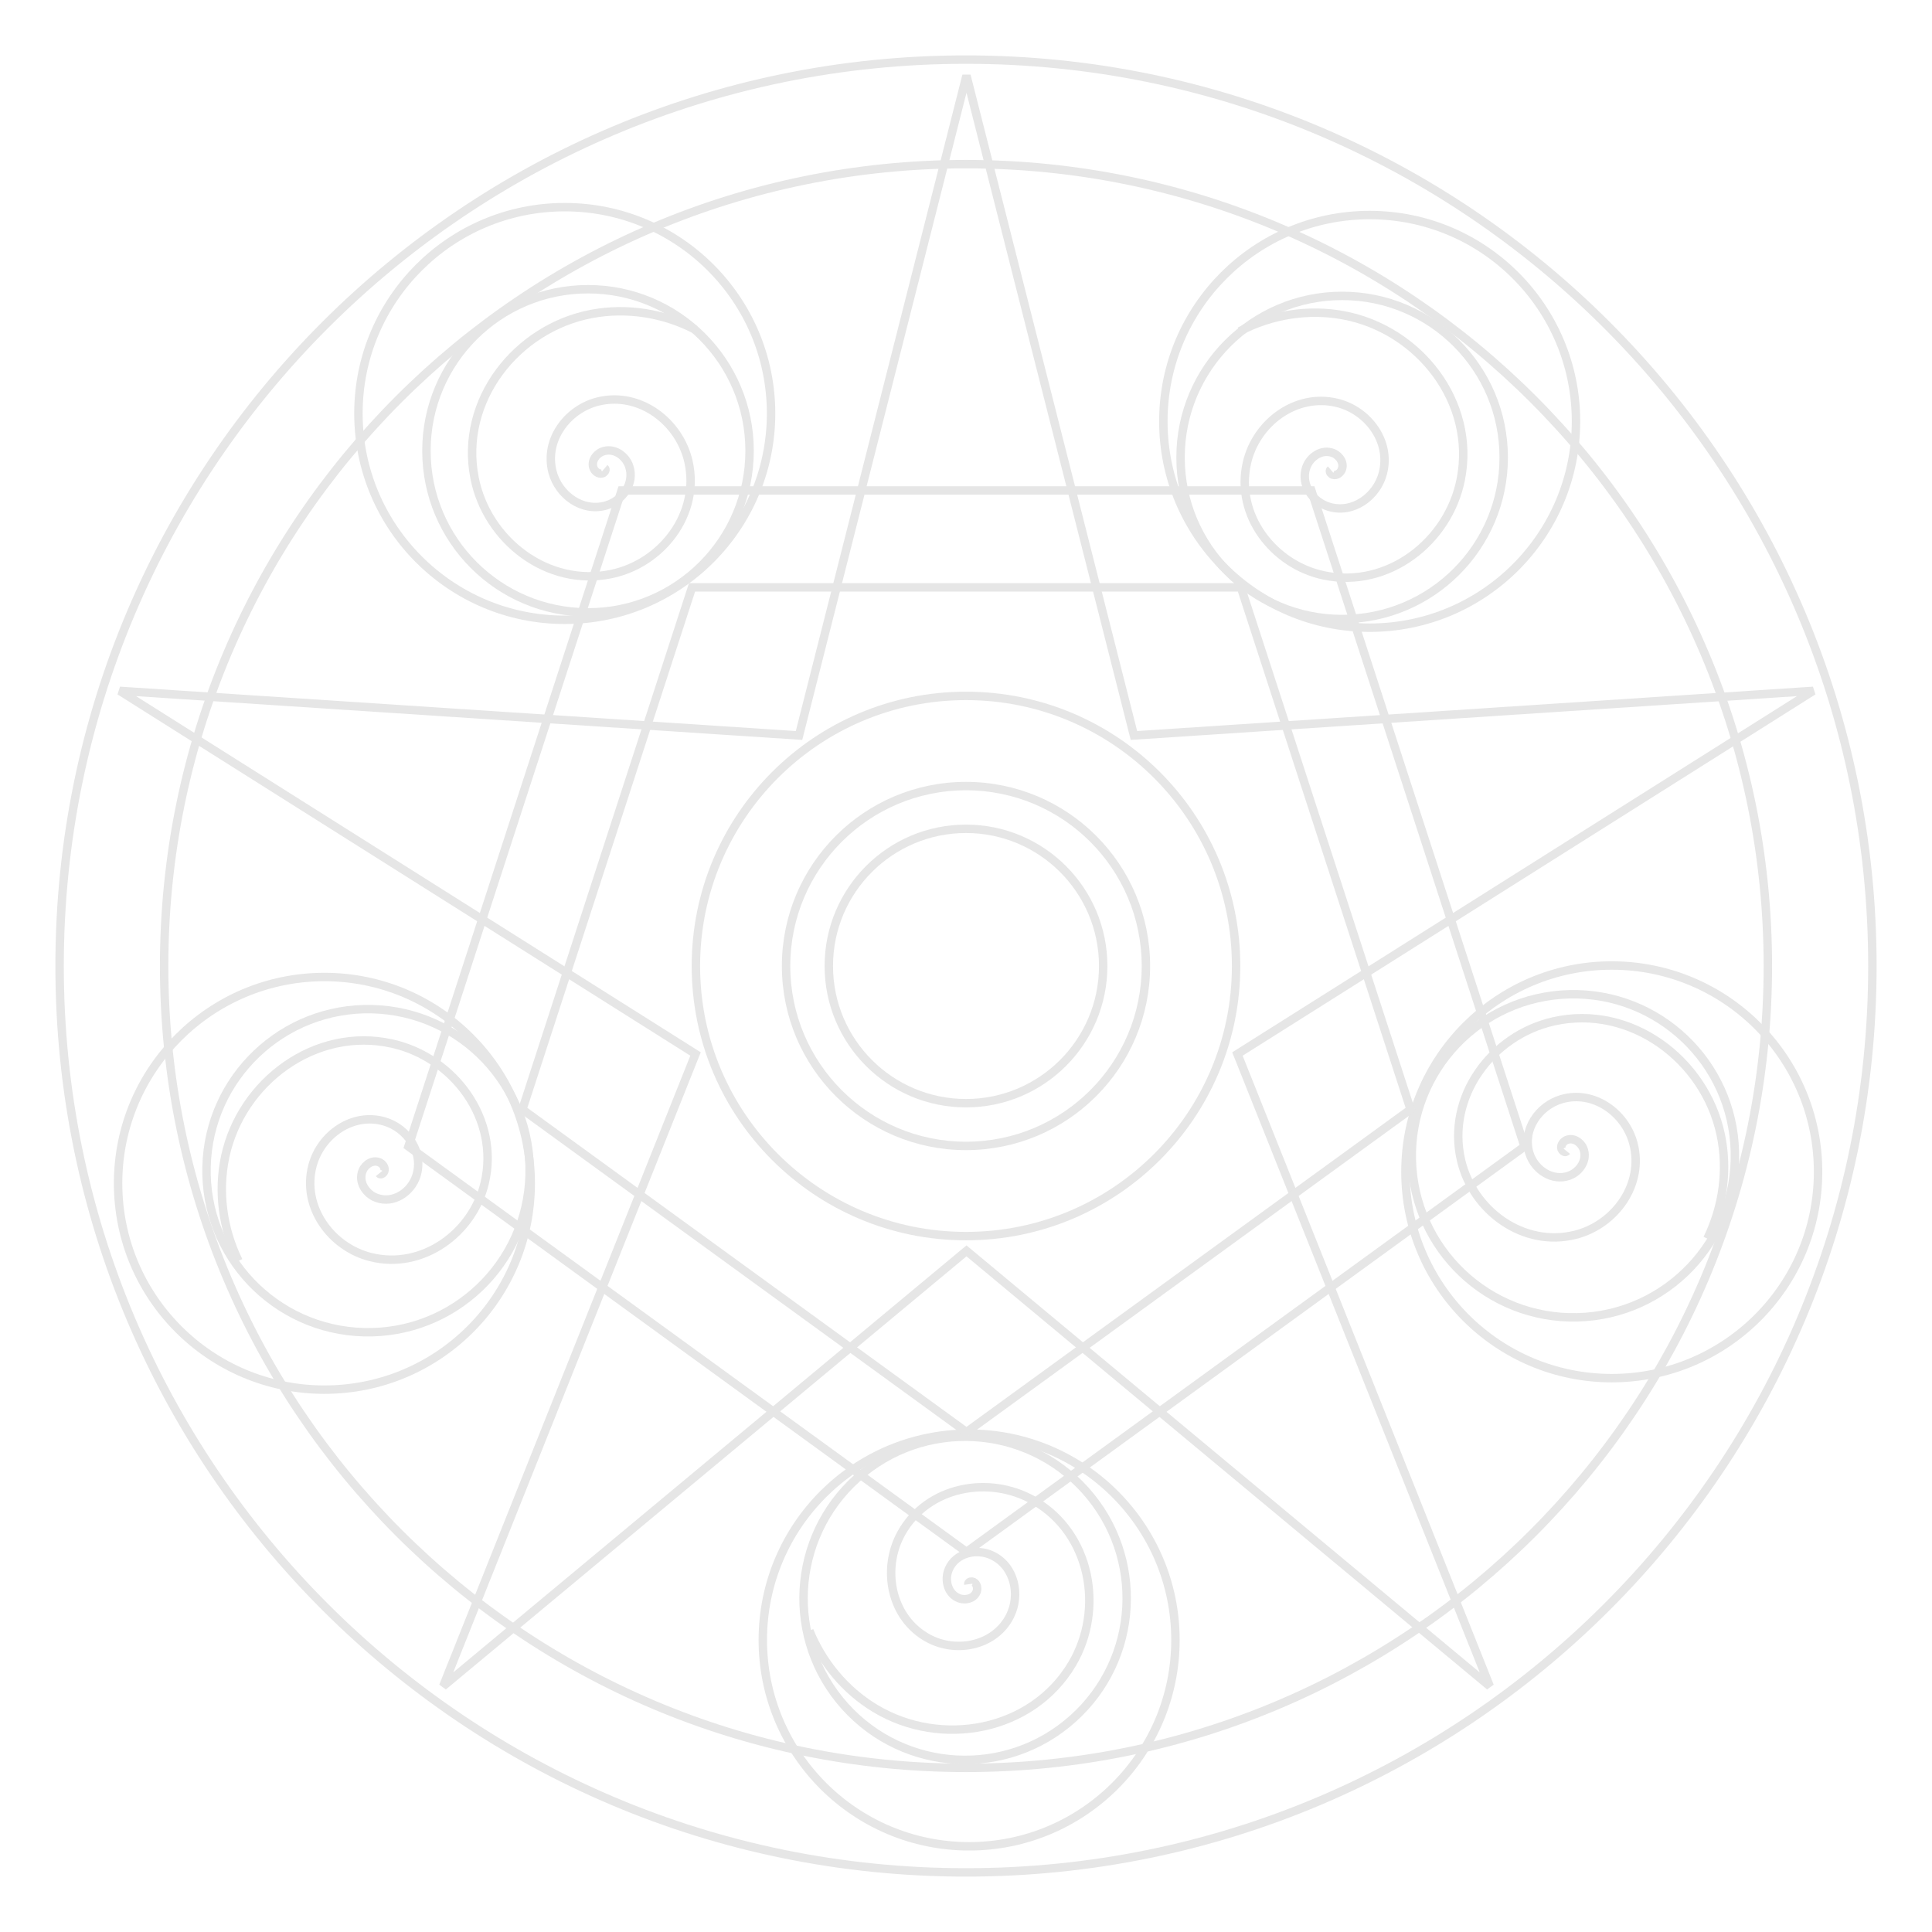
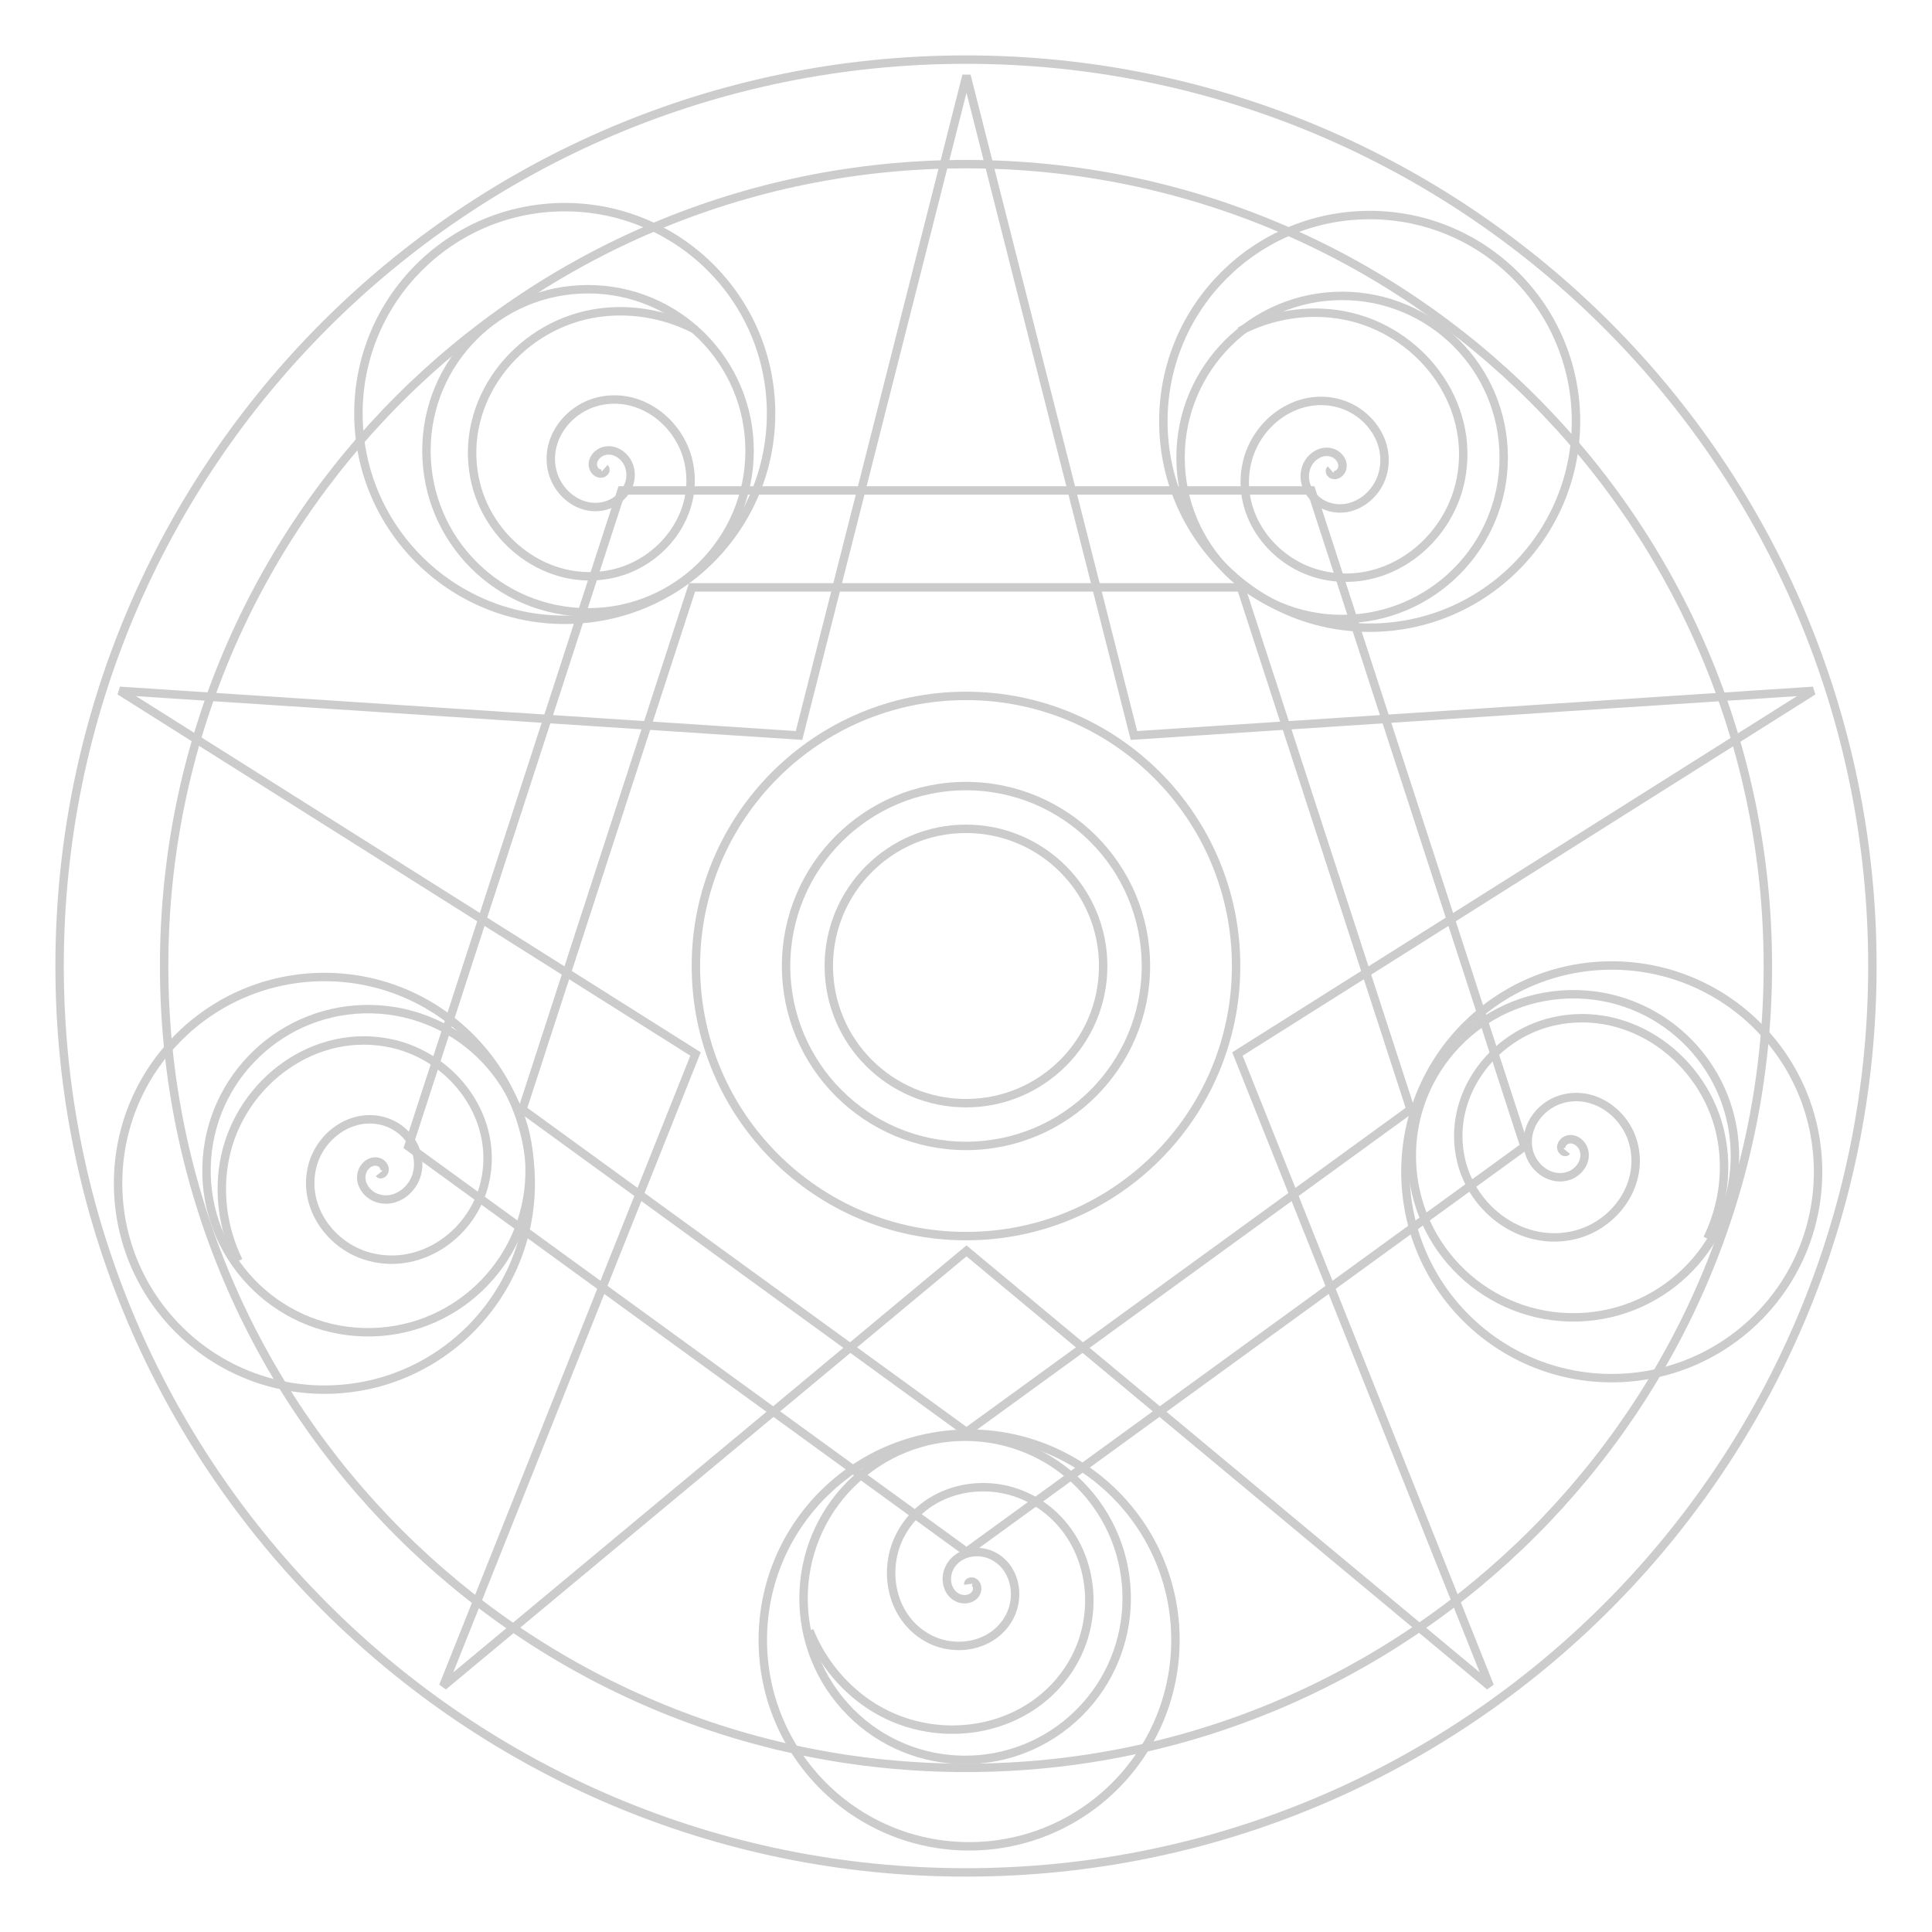
<svg xmlns="http://www.w3.org/2000/svg" width="128.206mm" height="128.206mm" viewBox="0 0 128.206 128.206" version="1.1" id="svg5">
  <defs id="defs2" />
  <g id="layer1" transform="translate(-76.20057,-11.56775)">
    <g id="g65351" transform="matrix(0.9852231,0,0,0.9852231,-64.83202,-39.31146)" style="display:inline">
-       <text xml:space="preserve" style="font-size:11.091px;line-height:1.25;font-family:Mulish;-inkscape-font-specification:Mulish;display:inline;fill:#000000;stroke-width:0.567;stroke:#e6e6e6;stroke-miterlimit:4;stroke-dasharray:none;stroke-opacity:1" x="168.747" y="35.308" id="text10227">
-         <tspan id="tspan10225" style="fill:#000000;stroke-width:0.567;stroke:#e6e6e6;stroke-miterlimit:4;stroke-dasharray:none;stroke-opacity:1" x="168.747" y="35.308"> </tspan>
+       <text xml:space="preserve" style="font-size:11.091px;line-height:1.25;font-family:Mulish;-inkscape-font-specification:Mulish;display:inline;fill:#000000;stroke-width:0.567;stroke:#cccccc;stroke-miterlimit:4;stroke-dasharray:none;stroke-opacity:1" x="168.747" y="35.308" id="text10227">
+         <tspan id="tspan10225" style="fill:#000000;stroke-width:0.567;stroke:#cccccc;stroke-miterlimit:4;stroke-dasharray:none;stroke-opacity:1" x="168.747" y="35.308"> </tspan>
      </text>
-       <circle style="display:inline;fill:none;stroke:#e6e6e6;stroke-width:0.567;stroke-miterlimit:4;stroke-dasharray:none;stroke-opacity:0.996" id="circle972" cx="208.212" cy="116.707" r="9.24" />
-       <circle style="display:inline;fill:none;stroke:#e6e6e6;stroke-width:0.567;stroke-miterlimit:4;stroke-dasharray:none;stroke-opacity:0.996" id="circle1162" cx="208.212" cy="116.707" r="12.118" />
-       <circle style="display:inline;fill:none;stroke:#e6e6e6;stroke-width:0.567;stroke-miterlimit:4;stroke-dasharray:none;stroke-opacity:0.996" id="circle1164" cx="208.212" cy="116.707" r="18.193" />
-       <path style="display:inline;opacity:1;fill:none;stroke:#e6e6e6;stroke-width:3.706;stroke-miterlimit:4;stroke-dasharray:none;stroke-opacity:1" id="path1274" transform="matrix(0.0695064,-0.136414,0.136414,0.0695064,111.2005,134.2923)" d="M 207.912,329.925 507.633,282.454 645.399,552.836 430.823,767.412 160.441,629.646 Z" />
-       <circle style="display:inline;fill:none;stroke:#e6e6e6;stroke-width:0.567;stroke-miterlimit:4;stroke-dasharray:none;stroke-opacity:1" id="circle2257" cx="135.713" cy="-245.786" r="10.883" transform="rotate(88.55933)" />
-       <path style="display:inline;opacity:1;fill:none;fill-rule:evenodd;stroke:#e6e6e6;stroke-width:3.789;stroke-miterlimit:4;stroke-dasharray:none;stroke-opacity:1" id="path2259" transform="matrix(-0.05402762,-0.1396673,0.1396673,-0.05402762,221.1301,175.2889)" d="m 220.763,282.644 c -0.448,-0.782 0.435,-1.59 1.124,-1.77 1.883,-0.493 3.392,1.38 3.591,3.067 0.407,3.454 -2.94,5.961 -6.105,6.071 -5.521,0.192 -9.332,-5.15 -9.232,-10.291 0.157,-8.1 8.035,-13.531 15.667,-13.093 11.207,0.643 18.579,11.615 17.668,22.265 -1.271,14.853 -15.906,24.496 -30.115,22.971 -19.05,-2.044 -31.297,-20.925 -29.016,-39.242 2.965,-23.806 26.684,-38.998 49.669,-35.813 29.129,4.036 47.612,33.196 43.373,61.415 -5.262,35.028 -40.472,57.151 -74.499,51.705 -15.924,-2.548 -30.663,-10.677 -41.58,-22.508" />
-       <circle style="display:inline;fill:none;stroke:#e6e6e6;stroke-width:0.567;stroke-miterlimit:4;stroke-dasharray:none;stroke-opacity:1" id="circle2261" cx="126.23" cy="171.167" r="10.883" transform="matrix(-0.02514173,0.9996839,0.9996839,0.02514173,0,0)" />
-       <path style="display:inline;opacity:1;fill:none;fill-rule:evenodd;stroke:#e6e6e6;stroke-width:3.789;stroke-miterlimit:4;stroke-dasharray:none;stroke-opacity:1" id="path2263" transform="matrix(0.05402762,-0.1396673,-0.1396673,-0.05402762,196.2286,176.7889)" d="m 220.763,282.644 c -0.448,-0.782 0.435,-1.59 1.124,-1.77 1.883,-0.493 3.392,1.38 3.591,3.067 0.407,3.454 -2.94,5.961 -6.105,6.071 -5.521,0.192 -9.332,-5.15 -9.232,-10.291 0.157,-8.1 8.035,-13.531 15.667,-13.093 11.207,0.643 18.579,11.615 17.668,22.265 -1.271,14.853 -15.906,24.496 -30.115,22.971 -19.05,-2.044 -31.297,-20.925 -29.016,-39.242 2.965,-23.806 26.684,-38.998 49.669,-35.813 29.129,4.036 47.612,33.196 43.373,61.415 -5.262,35.028 -40.472,57.151 -74.499,51.705 -15.924,-2.548 -30.663,-10.677 -41.58,-22.508" />
-       <path style="display:inline;opacity:1;fill:none;stroke:#e6e6e6;stroke-width:2.442;stroke-miterlimit:4;stroke-dasharray:none;stroke-opacity:1" id="path2469" transform="matrix(0.1054641,0.2069848,0.2069848,-0.1054641,60.99682,89.93439)" d="M 207.912,329.925 377.52,430.868 507.633,282.454 l -43.591,192.499 181.357,77.882 -196.548,18.028 -18.028,196.548 -77.882,-181.357 -192.499,43.591 148.414,-130.113 z" />
-       <g id="g4499" transform="matrix(-0.5767282,0,0,0.5767282,318.1616,39.07678)" style="display:inline;stroke:#e6e6e6;stroke-width:0.984;stroke-miterlimit:4;stroke-dasharray:none;stroke-opacity:1">
-         <g id="g59134" transform="translate(1.157562,1.511261)" style="stroke:#e6e6e6;stroke-width:0.984;stroke-miterlimit:4;stroke-dasharray:none;stroke-opacity:1">
-           <g id="g2255" transform="matrix(0.98139,0,0,0.98139,2.741246,1.280983)" style="display:inline;stroke:#e6e6e6;stroke-width:1.002;stroke-miterlimit:4;stroke-dasharray:none;stroke-opacity:1">
-             <circle style="fill:none;stroke:#e6e6e6;stroke-width:1.002;stroke-miterlimit:4;stroke-dasharray:none;stroke-opacity:1" id="circle2249" cx="145.526" cy="73.795" r="19.228" />
-             <path style="fill:none;fill-rule:evenodd;stroke:#e6e6e6;stroke-width:3.789;stroke-miterlimit:4;stroke-dasharray:none;stroke-opacity:1" id="path2251" transform="matrix(-0.249086,0.0892217,-0.0892217,-0.249086,227.107,125.9393)" d="m 220.763,282.644 c -0.448,-0.782 0.435,-1.59 1.124,-1.77 1.883,-0.493 3.392,1.38 3.591,3.067 0.407,3.454 -2.94,5.961 -6.105,6.071 -5.521,0.192 -9.332,-5.15 -9.232,-10.291 0.157,-8.1 8.035,-13.531 15.667,-13.093 11.207,0.643 18.579,11.615 17.668,22.265 -1.271,14.853 -15.906,24.496 -30.115,22.971 -19.05,-2.044 -31.297,-20.925 -29.016,-39.242 2.965,-23.806 26.684,-38.998 49.669,-35.813 29.129,4.036 47.612,33.196 43.373,61.415 -5.262,35.028 -40.472,57.151 -74.499,51.705 -15.924,-2.548 -30.663,-10.677 -41.58,-22.508" />
+       <circle style="display:inline;fill:none;stroke:#cccccc;stroke-width:0.567;stroke-miterlimit:4;stroke-dasharray:none;stroke-opacity:0.996" id="circle972" cx="208.212" cy="116.707" r="9.24" />
+       <circle style="display:inline;fill:none;stroke:#cccccc;stroke-width:0.567;stroke-miterlimit:4;stroke-dasharray:none;stroke-opacity:0.996" id="circle1162" cx="208.212" cy="116.707" r="12.118" />
+       <circle style="display:inline;fill:none;stroke:#cccccc;stroke-width:0.567;stroke-miterlimit:4;stroke-dasharray:none;stroke-opacity:0.996" id="circle1164" cx="208.212" cy="116.707" r="18.193" />
+       <path style="display:inline;opacity:1;fill:none;stroke:#cccccc;stroke-width:3.706;stroke-miterlimit:4;stroke-dasharray:none;stroke-opacity:1" id="path1274" transform="matrix(0.0695064,-0.136414,0.136414,0.0695064,111.2005,134.2923)" d="M 207.912,329.925 507.633,282.454 645.399,552.836 430.823,767.412 160.441,629.646 Z" />
+       <circle style="display:inline;fill:none;stroke:#cccccc;stroke-width:0.567;stroke-miterlimit:4;stroke-dasharray:none;stroke-opacity:1" id="circle2257" cx="135.713" cy="-245.786" r="10.883" transform="rotate(88.55933)" />
+       <path style="display:inline;opacity:1;fill:none;fill-rule:evenodd;stroke:#cccccc;stroke-width:3.789;stroke-miterlimit:4;stroke-dasharray:none;stroke-opacity:1" id="path2259" transform="matrix(-0.05402762,-0.1396673,0.1396673,-0.05402762,221.1301,175.2889)" d="m 220.763,282.644 c -0.448,-0.782 0.435,-1.59 1.124,-1.77 1.883,-0.493 3.392,1.38 3.591,3.067 0.407,3.454 -2.94,5.961 -6.105,6.071 -5.521,0.192 -9.332,-5.15 -9.232,-10.291 0.157,-8.1 8.035,-13.531 15.667,-13.093 11.207,0.643 18.579,11.615 17.668,22.265 -1.271,14.853 -15.906,24.496 -30.115,22.971 -19.05,-2.044 -31.297,-20.925 -29.016,-39.242 2.965,-23.806 26.684,-38.998 49.669,-35.813 29.129,4.036 47.612,33.196 43.373,61.415 -5.262,35.028 -40.472,57.151 -74.499,51.705 -15.924,-2.548 -30.663,-10.677 -41.58,-22.508" />
+       <circle style="display:inline;fill:none;stroke:#cccccc;stroke-width:0.567;stroke-miterlimit:4;stroke-dasharray:none;stroke-opacity:1" id="circle2261" cx="126.23" cy="171.167" r="10.883" transform="matrix(-0.02514173,0.9996839,0.9996839,0.02514173,0,0)" />
+       <path style="display:inline;opacity:1;fill:none;fill-rule:evenodd;stroke:#cccccc;stroke-width:3.789;stroke-miterlimit:4;stroke-dasharray:none;stroke-opacity:1" id="path2263" transform="matrix(0.05402762,-0.1396673,-0.1396673,-0.05402762,196.2286,176.7889)" d="m 220.763,282.644 c -0.448,-0.782 0.435,-1.59 1.124,-1.77 1.883,-0.493 3.392,1.38 3.591,3.067 0.407,3.454 -2.94,5.961 -6.105,6.071 -5.521,0.192 -9.332,-5.15 -9.232,-10.291 0.157,-8.1 8.035,-13.531 15.667,-13.093 11.207,0.643 18.579,11.615 17.668,22.265 -1.271,14.853 -15.906,24.496 -30.115,22.971 -19.05,-2.044 -31.297,-20.925 -29.016,-39.242 2.965,-23.806 26.684,-38.998 49.669,-35.813 29.129,4.036 47.612,33.196 43.373,61.415 -5.262,35.028 -40.472,57.151 -74.499,51.705 -15.924,-2.548 -30.663,-10.677 -41.58,-22.508" />
+       <path style="display:inline;opacity:1;fill:none;stroke:#cccccc;stroke-width:2.442;stroke-miterlimit:4;stroke-dasharray:none;stroke-opacity:1" id="path2469" transform="matrix(0.1054641,0.2069848,0.2069848,-0.1054641,60.99682,89.93439)" d="M 207.912,329.925 377.52,430.868 507.633,282.454 l -43.591,192.499 181.357,77.882 -196.548,18.028 -18.028,196.548 -77.882,-181.357 -192.499,43.591 148.414,-130.113 z" />
+       <g id="g4499" transform="matrix(-0.5767282,0,0,0.5767282,318.1616,39.07678)" style="display:inline;stroke:#cccccc;stroke-width:0.984;stroke-miterlimit:4;stroke-dasharray:none;stroke-opacity:1">
+         <g id="g59134" transform="translate(1.157562,1.511261)" style="stroke:#cccccc;stroke-width:0.984;stroke-miterlimit:4;stroke-dasharray:none;stroke-opacity:1">
+           <g id="g2255" transform="matrix(0.98139,0,0,0.98139,2.741246,1.280983)" style="display:inline;stroke:#cccccc;stroke-width:1.002;stroke-miterlimit:4;stroke-dasharray:none;stroke-opacity:1">
+             <circle style="fill:none;stroke:#cccccc;stroke-width:1.002;stroke-miterlimit:4;stroke-dasharray:none;stroke-opacity:1" id="circle2249" cx="145.526" cy="73.795" r="19.228" />
+             <path style="fill:none;fill-rule:evenodd;stroke:#cccccc;stroke-width:3.789;stroke-miterlimit:4;stroke-dasharray:none;stroke-opacity:1" id="path2251" transform="matrix(-0.249086,0.0892217,-0.0892217,-0.249086,227.107,125.9393)" d="m 220.763,282.644 c -0.448,-0.782 0.435,-1.59 1.124,-1.77 1.883,-0.493 3.392,1.38 3.591,3.067 0.407,3.454 -2.94,5.961 -6.105,6.071 -5.521,0.192 -9.332,-5.15 -9.232,-10.291 0.157,-8.1 8.035,-13.531 15.667,-13.093 11.207,0.643 18.579,11.615 17.668,22.265 -1.271,14.853 -15.906,24.496 -30.115,22.971 -19.05,-2.044 -31.297,-20.925 -29.016,-39.242 2.965,-23.806 26.684,-38.998 49.669,-35.813 29.129,4.036 47.612,33.196 43.373,61.415 -5.262,35.028 -40.472,57.151 -74.499,51.705 -15.924,-2.548 -30.663,-10.677 -41.58,-22.508" />
          </g>
-           <circle style="fill:none;stroke:#e6e6e6;stroke-width:0.984;stroke-miterlimit:4;stroke-dasharray:none;stroke-opacity:1" id="circle4495" cx="142.342" cy="69.487" r="24.096" />
+           <circle style="fill:none;stroke:#cccccc;stroke-width:0.984;stroke-miterlimit:4;stroke-dasharray:none;stroke-opacity:1" id="circle4495" cx="142.342" cy="69.487" r="24.096" />
        </g>
-         <g id="g59125" transform="translate(0.356283,-0.1496645)" style="stroke:#e6e6e6;stroke-width:0.984;stroke-miterlimit:4;stroke-dasharray:none;stroke-opacity:1">
-           <circle style="display:inline;fill:none;stroke:#e6e6e6;stroke-width:0.575;stroke-miterlimit:4;stroke-dasharray:none;stroke-opacity:1" id="path1298" cx="169.722" cy="93.923" r="11.032" transform="matrix(-1.710465,0,0,1.710465,524.7345,-86.06756)" />
-           <path style="display:inline;opacity:1;fill:none;fill-rule:evenodd;stroke:#e6e6e6;stroke-width:3.789;stroke-miterlimit:4;stroke-dasharray:none;stroke-opacity:1" id="path1437" transform="matrix(0.2444505,0.08756127,0.08756127,-0.2444505,153.759,126.3722)" d="m 220.763,282.644 c -0.448,-0.782 0.435,-1.59 1.124,-1.77 1.883,-0.493 3.392,1.38 3.591,3.067 0.407,3.454 -2.94,5.961 -6.105,6.071 -5.521,0.192 -9.332,-5.15 -9.232,-10.291 0.157,-8.1 8.035,-13.531 15.667,-13.093 11.207,0.643 18.579,11.615 17.668,22.265 -1.271,14.853 -15.906,24.496 -30.115,22.971 -19.05,-2.044 -31.297,-20.925 -29.016,-39.242 2.965,-23.806 26.684,-38.998 49.669,-35.813 29.129,4.036 47.612,33.196 43.373,61.415 -5.262,35.028 -40.472,57.151 -74.499,51.705 -15.924,-2.548 -30.663,-10.677 -41.58,-22.508" />
-           <circle style="fill:none;stroke:#e6e6e6;stroke-width:0.984;stroke-miterlimit:4;stroke-dasharray:none;stroke-opacity:1" id="circle4495-3" cx="237.148" cy="70.226" r="24.096" />
+         <g id="g59125" transform="translate(0.356283,-0.1496645)" style="stroke:#cccccc;stroke-width:0.984;stroke-miterlimit:4;stroke-dasharray:none;stroke-opacity:1">
+           <circle style="display:inline;fill:none;stroke:#cccccc;stroke-width:0.575;stroke-miterlimit:4;stroke-dasharray:none;stroke-opacity:1" id="path1298" cx="169.722" cy="93.923" r="11.032" transform="matrix(-1.710465,0,0,1.710465,524.7345,-86.06756)" />
+           <path style="display:inline;opacity:1;fill:none;fill-rule:evenodd;stroke:#cccccc;stroke-width:3.789;stroke-miterlimit:4;stroke-dasharray:none;stroke-opacity:1" id="path1437" transform="matrix(0.2444505,0.08756127,0.08756127,-0.2444505,153.759,126.3722)" d="m 220.763,282.644 c -0.448,-0.782 0.435,-1.59 1.124,-1.77 1.883,-0.493 3.392,1.38 3.591,3.067 0.407,3.454 -2.94,5.961 -6.105,6.071 -5.521,0.192 -9.332,-5.15 -9.232,-10.291 0.157,-8.1 8.035,-13.531 15.667,-13.093 11.207,0.643 18.579,11.615 17.668,22.265 -1.271,14.853 -15.906,24.496 -30.115,22.971 -19.05,-2.044 -31.297,-20.925 -29.016,-39.242 2.965,-23.806 26.684,-38.998 49.669,-35.813 29.129,4.036 47.612,33.196 43.373,61.415 -5.262,35.028 -40.472,57.151 -74.499,51.705 -15.924,-2.548 -30.663,-10.677 -41.58,-22.508" />
+           <circle style="fill:none;stroke:#cccccc;stroke-width:0.984;stroke-miterlimit:4;stroke-dasharray:none;stroke-opacity:1" id="circle4495-3" cx="237.148" cy="70.226" r="24.096" />
        </g>
-         <circle style="fill:none;stroke:#e6e6e6;stroke-width:0.984;stroke-miterlimit:4;stroke-dasharray:none;stroke-opacity:1" id="circle4528" cx="265.573" cy="159.985" r="24.096" />
-         <g id="g59266" transform="translate(-0.2057887,0.2888058)" style="stroke:#e6e6e6;stroke-width:0.984;stroke-miterlimit:4;stroke-dasharray:none;stroke-opacity:1">
-           <circle style="display:inline;fill:none;stroke:#e6e6e6;stroke-width:0.575;stroke-miterlimit:4;stroke-dasharray:none;stroke-opacity:1" id="circle2265" cx="-30.341" cy="258.359" r="11.032" transform="matrix(1.273003,1.142435,-1.142435,1.273003,524.7345,-86.06756)" />
-           <path style="display:inline;opacity:1;fill:none;fill-rule:evenodd;stroke:#e6e6e6;stroke-width:3.789;stroke-miterlimit:4;stroke-dasharray:none;stroke-opacity:1" id="path2267" transform="matrix(-0.2404136,0.09810369,0.09810369,0.2404136,215.9331,116.9121)" d="m 220.763,282.645 c -0.451,-0.782 0.431,-1.593 1.119,-1.775 1.884,-0.5 3.401,1.372 3.605,3.061 0.418,3.46 -2.929,5.981 -6.099,6.1 -5.532,0.208 -9.365,-5.134 -9.28,-10.286 0.134,-8.118 8.014,-13.582 15.664,-13.165 11.234,0.613 18.653,11.588 17.77,22.265 -1.232,14.891 -15.874,24.597 -30.12,23.109 -19.1,-1.995 -31.429,-20.887 -29.194,-39.254 2.905,-23.871 26.64,-39.166 49.688,-36.038 29.212,3.965 47.82,33.145 43.65,61.444 -5.177,35.129 -40.413,57.404 -74.539,52.04 -15.383,-2.418 -29.698,-10.03 -40.537,-21.176" />
-           <circle style="fill:none;stroke:#e6e6e6;stroke-width:0.984;stroke-miterlimit:4;stroke-dasharray:none;stroke-opacity:1" id="circle4530" cx="190.484" cy="213.028" r="24.096" />
+         <circle style="fill:none;stroke:#cccccc;stroke-width:0.984;stroke-miterlimit:4;stroke-dasharray:none;stroke-opacity:1" id="circle4528" cx="265.573" cy="159.985" r="24.096" />
+         <g id="g59266" transform="translate(-0.2057887,0.2888058)" style="stroke:#cccccc;stroke-width:0.984;stroke-miterlimit:4;stroke-dasharray:none;stroke-opacity:1">
+           <circle style="display:inline;fill:none;stroke:#cccccc;stroke-width:0.575;stroke-miterlimit:4;stroke-dasharray:none;stroke-opacity:1" id="circle2265" cx="-30.341" cy="258.359" r="11.032" transform="matrix(1.273003,1.142435,-1.142435,1.273003,524.7345,-86.06756)" />
+           <path style="display:inline;opacity:1;fill:none;fill-rule:evenodd;stroke:#cccccc;stroke-width:3.789;stroke-miterlimit:4;stroke-dasharray:none;stroke-opacity:1" id="path2267" transform="matrix(-0.2404136,0.09810369,0.09810369,0.2404136,215.9331,116.9121)" d="m 220.763,282.645 c -0.451,-0.782 0.431,-1.593 1.119,-1.775 1.884,-0.5 3.401,1.372 3.605,3.061 0.418,3.46 -2.929,5.981 -6.099,6.1 -5.532,0.208 -9.365,-5.134 -9.28,-10.286 0.134,-8.118 8.014,-13.582 15.664,-13.165 11.234,0.613 18.653,11.588 17.77,22.265 -1.232,14.891 -15.874,24.597 -30.12,23.109 -19.1,-1.995 -31.429,-20.887 -29.194,-39.254 2.905,-23.871 26.64,-39.166 49.688,-36.038 29.212,3.965 47.82,33.145 43.65,61.444 -5.177,35.129 -40.413,57.404 -74.539,52.04 -15.383,-2.418 -29.698,-10.03 -40.537,-21.176" />
+           <circle style="fill:none;stroke:#cccccc;stroke-width:0.984;stroke-miterlimit:4;stroke-dasharray:none;stroke-opacity:1" id="circle4530" cx="190.484" cy="213.028" r="24.096" />
        </g>
-         <circle style="fill:none;stroke:#e6e6e6;stroke-width:0.984;stroke-miterlimit:4;stroke-dasharray:none;stroke-opacity:1" id="circle4532" cx="115.228" cy="158.642" r="24.096" />
+         <circle style="fill:none;stroke:#cccccc;stroke-width:0.984;stroke-miterlimit:4;stroke-dasharray:none;stroke-opacity:1" id="circle4532" cx="115.228" cy="158.642" r="24.096" />
      </g>
-       <circle style="display:inline;fill:none;stroke:#e6e6e6;stroke-width:0.567;stroke-miterlimit:4;stroke-dasharray:none;stroke-opacity:1" id="circle60091" cx="208.212" cy="116.707" r="61.05" />
-       <circle style="display:inline;fill:none;stroke:#e6e6e6;stroke-width:0.567;stroke-miterlimit:4;stroke-dasharray:none;stroke-opacity:1" id="circle60195" cx="208.212" cy="116.707" r="54.009" />
-       <path style="display:inline;opacity:1;fill:none;stroke:#e6e6e6;stroke-width:4.657;stroke-miterlimit:4;stroke-dasharray:none;stroke-opacity:0.996" id="path1192" transform="matrix(0.05531254,-0.108557,0.108557,0.05531254,131.0178,130.6895)" d="M 207.912,329.925 507.633,282.454 645.399,552.836 430.823,767.412 160.441,629.646 Z" />
+       <circle style="display:inline;fill:none;stroke:#cccccc;stroke-width:0.567;stroke-miterlimit:4;stroke-dasharray:none;stroke-opacity:1" id="circle60091" cx="208.212" cy="116.707" r="61.05" />
+       <circle style="display:inline;fill:none;stroke:#cccccc;stroke-width:0.567;stroke-miterlimit:4;stroke-dasharray:none;stroke-opacity:1" id="circle60195" cx="208.212" cy="116.707" r="54.009" />
+       <path style="display:inline;opacity:1;fill:none;stroke:#cccccc;stroke-width:4.657;stroke-miterlimit:4;stroke-dasharray:none;stroke-opacity:0.996" id="path1192" transform="matrix(0.05531254,-0.108557,0.108557,0.05531254,131.0178,130.6895)" d="M 207.912,329.925 507.633,282.454 645.399,552.836 430.823,767.412 160.441,629.646 Z" />
    </g>
  </g>
</svg>
